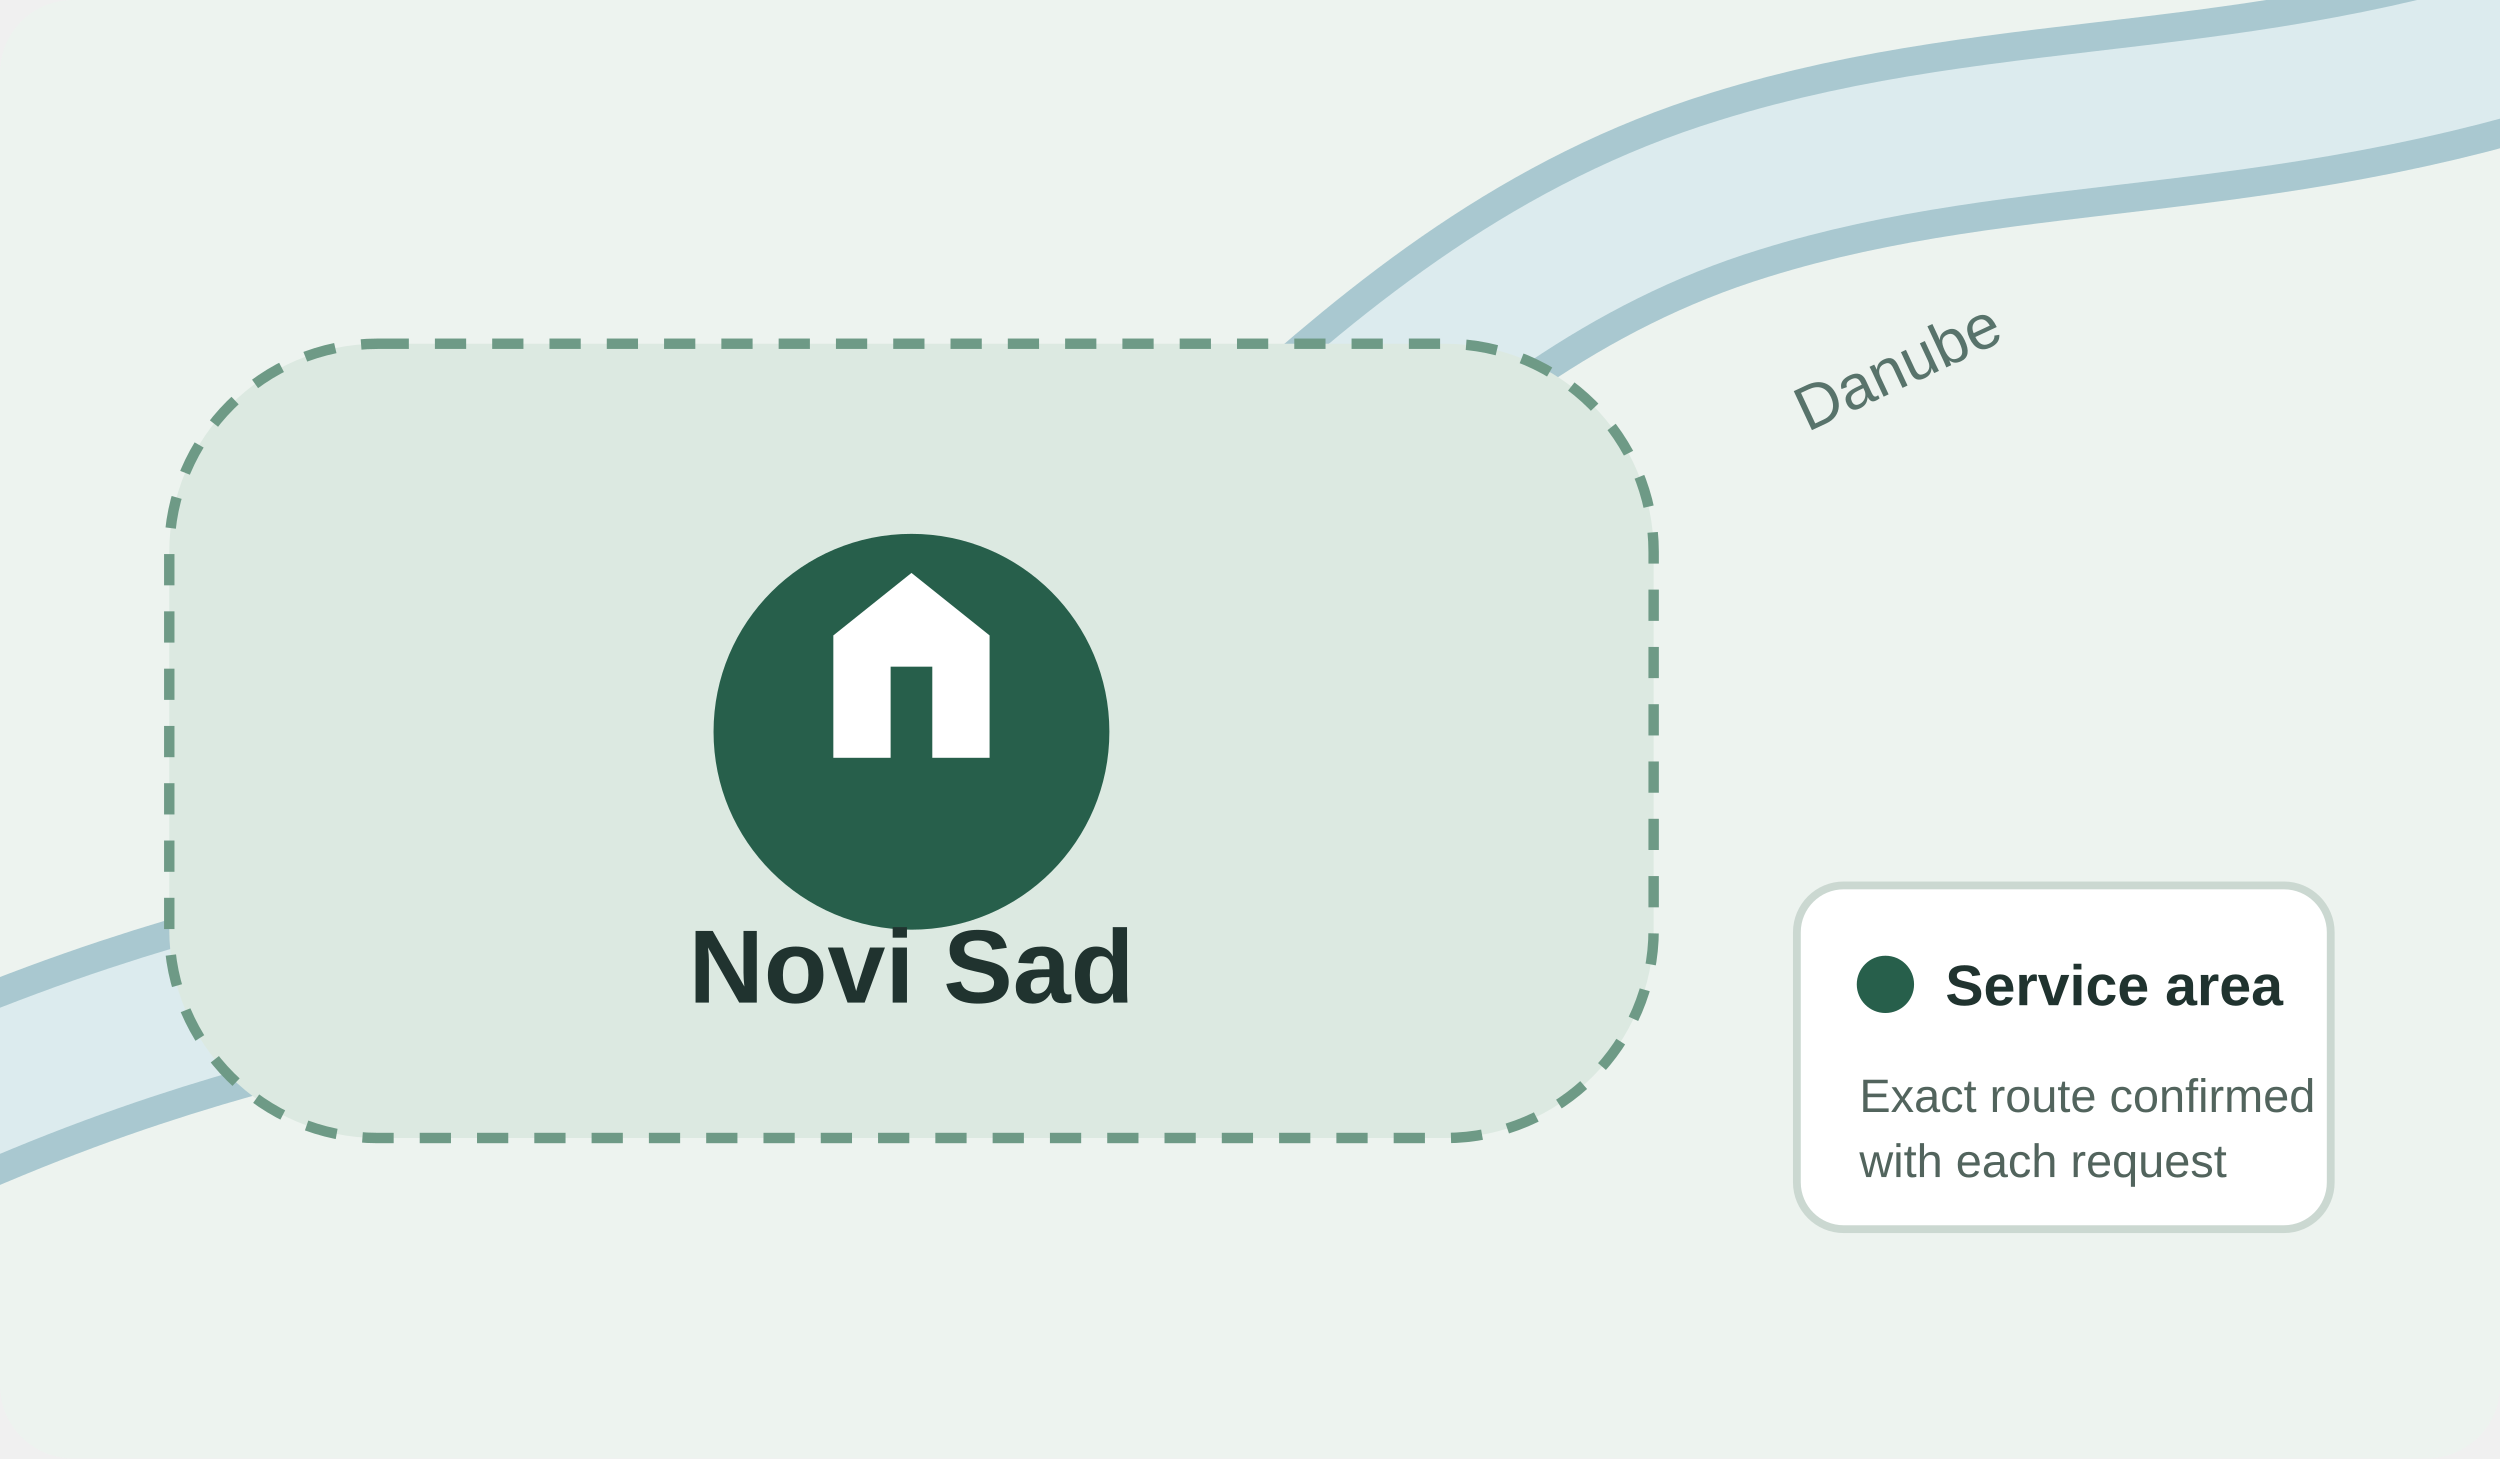
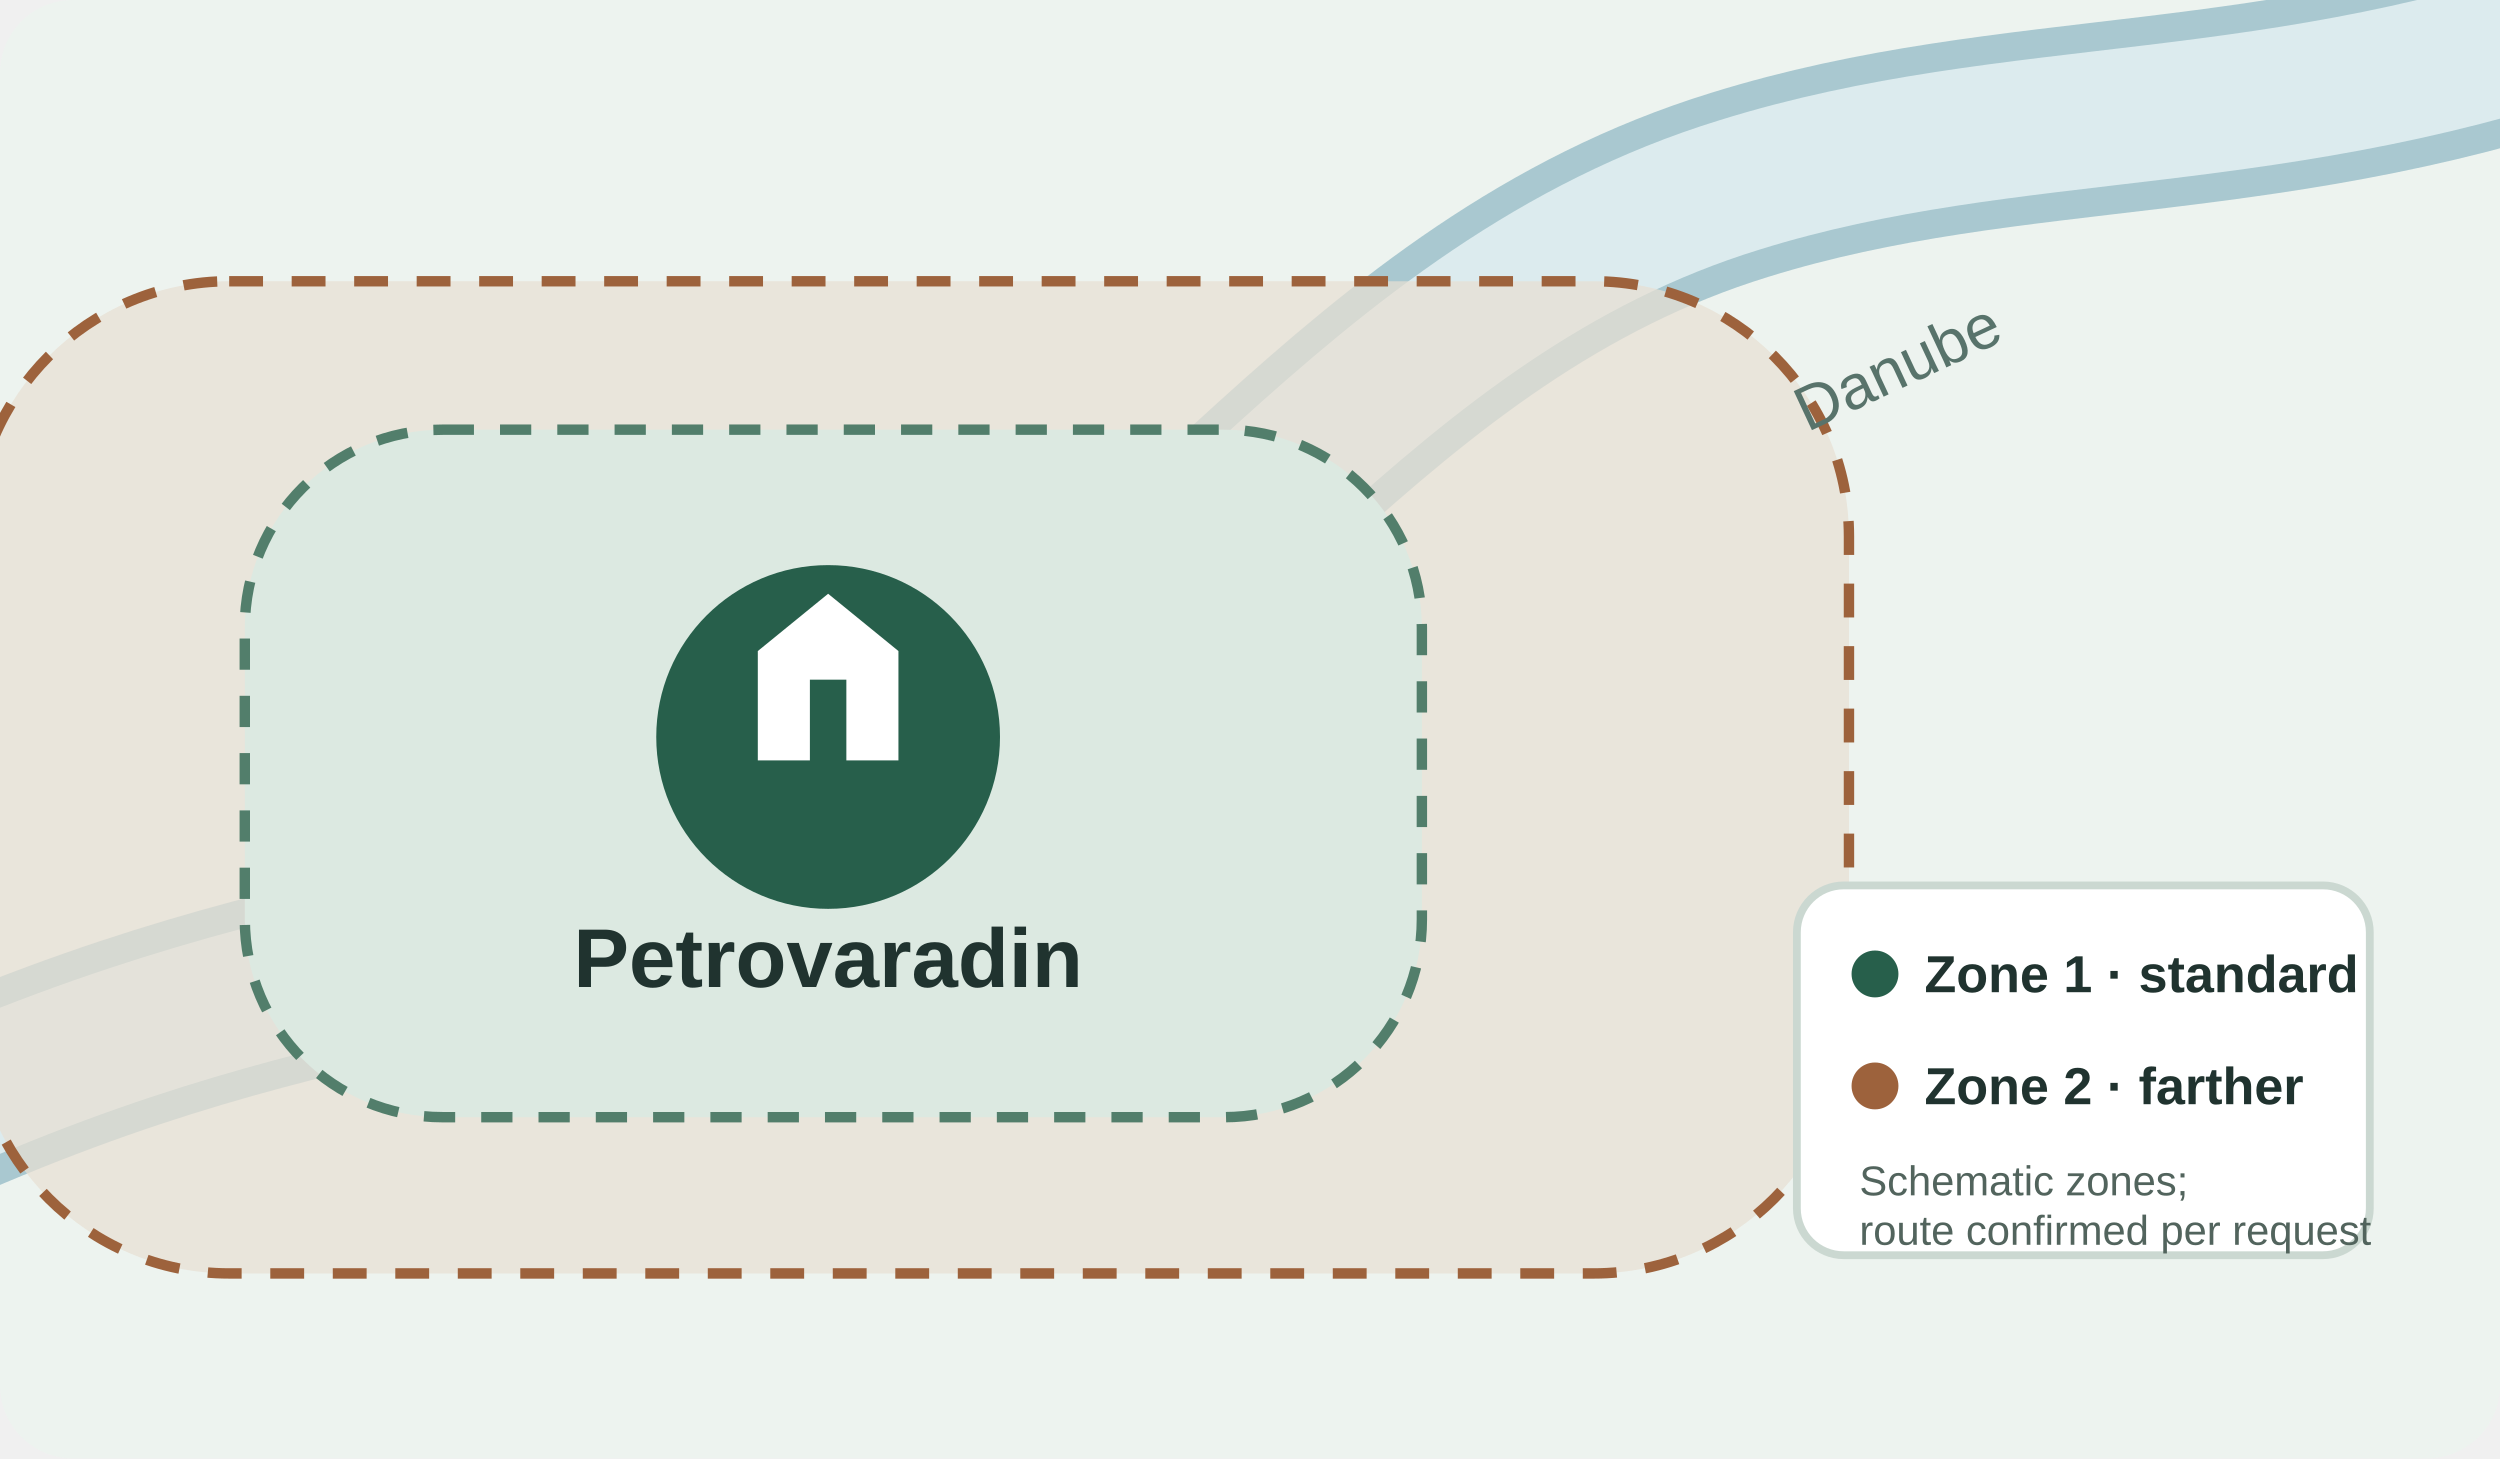
<svg xmlns="http://www.w3.org/2000/svg" width="960" height="560" viewBox="0 0 960 560" role="img" aria-labelledby="title desc">
  <rect width="960" height="560" rx="28" fill="#edf3ef" />
  <path d="M-35 430C130 355 210 375 335 308C454 244 525 115 668 71C774 38 875 52 1005 4" fill="none" stroke="#a9c8d0" stroke-width="74" stroke-linecap="round" />
  <path d="M-35 430C130 355 210 375 335 308C454 244 525 115 668 71C774 38 875 52 1005 4" fill="none" stroke="#dcebee" stroke-width="52" stroke-linecap="round" />
-   <path d="M145 132h410c44 0 80 36 80 80v145c0 44-36 80-80 80H145c-44 0-80-36-80-80V212c0-44 36-80 80-80Z" fill="#dce9e1" stroke="#6e9a86" stroke-width="4" stroke-dasharray="12 10" />
-   <circle cx="350" cy="281" r="76" fill="#275f4b" />
-   <path d="M320 291v-47l30-24 30 24v47h-22v-35h-16v35Z" fill="#fff" />
-   <text x="350" y="385" fill="#20332f" font-family="Arial, sans-serif" font-size="40" font-weight="700" text-anchor="middle">Novi Sad</text>
+   <path d="M88 108h524c54 0 98 44 98 98v185c0 54-44 98-98 98H88c-54 0-98-44-98-98V206c0-54 44-98 98-98Z" fill="#e8dfd3" fill-opacity=".72" stroke="#9d623c" stroke-width="4" stroke-dasharray="13 11" />
+   <path d="M170 165h300c42 0 76 34 76 76v112c0 42-34 76-76 76H170c-42 0-76-34-76-76V241c0-42 34-76 76-76Z" fill="#dce9e1" stroke="#527e6b" stroke-width="4" stroke-dasharray="12 10" />
+   <circle cx="318" cy="283" r="66" fill="#275f4b" />
+   <path d="M291 292v-42l27-22 27 22v42h-20v-31h-14v31Z" fill="#fff" />
+   <text x="318" y="379" fill="#20332f" font-family="Arial, sans-serif" font-size="32" font-weight="700" text-anchor="middle">Petrovaradin</text>
  <text x="694" y="166" fill="#58736b" font-family="Arial, sans-serif" font-size="24" transform="rotate(-25 694 166)">Danube</text>
  <g transform="translate(690 340)">
-     <rect width="205" height="132" rx="18" fill="#fff" stroke="#cbd8d1" stroke-width="3" />
-     <circle cx="34" cy="38" r="11" fill="#275f4b" />
-     <text x="57" y="46" fill="#20332f" font-family="Arial, sans-serif" font-size="22" font-weight="700">Service area</text>
-     <text x="24" y="87" fill="#52645d" font-family="Arial, sans-serif" font-size="18">Exact route confirmed</text>
-     <text x="24" y="112" fill="#52645d" font-family="Arial, sans-serif" font-size="18">with each request</text>
+     <rect width="220" height="142" rx="18" fill="#fff" stroke="#cbd8d1" stroke-width="3" />
+     <circle cx="30" cy="34" r="9" fill="#275f4b" />
+     <text x="49" y="41" fill="#20332f" font-family="Arial, sans-serif" font-size="20" font-weight="700">Zone 1 · standard</text>
+     <circle cx="30" cy="77" r="9" fill="#9d623c" />
+     <text x="49" y="84" fill="#20332f" font-family="Arial, sans-serif" font-size="20" font-weight="700">Zone 2 · farther</text>
+     <text x="24" y="119" fill="#52645d" font-family="Arial, sans-serif" font-size="16">Schematic zones;</text>
+     <text x="24" y="138" fill="#52645d" font-family="Arial, sans-serif" font-size="16">route confirmed per request</text>
  </g>
</svg>
